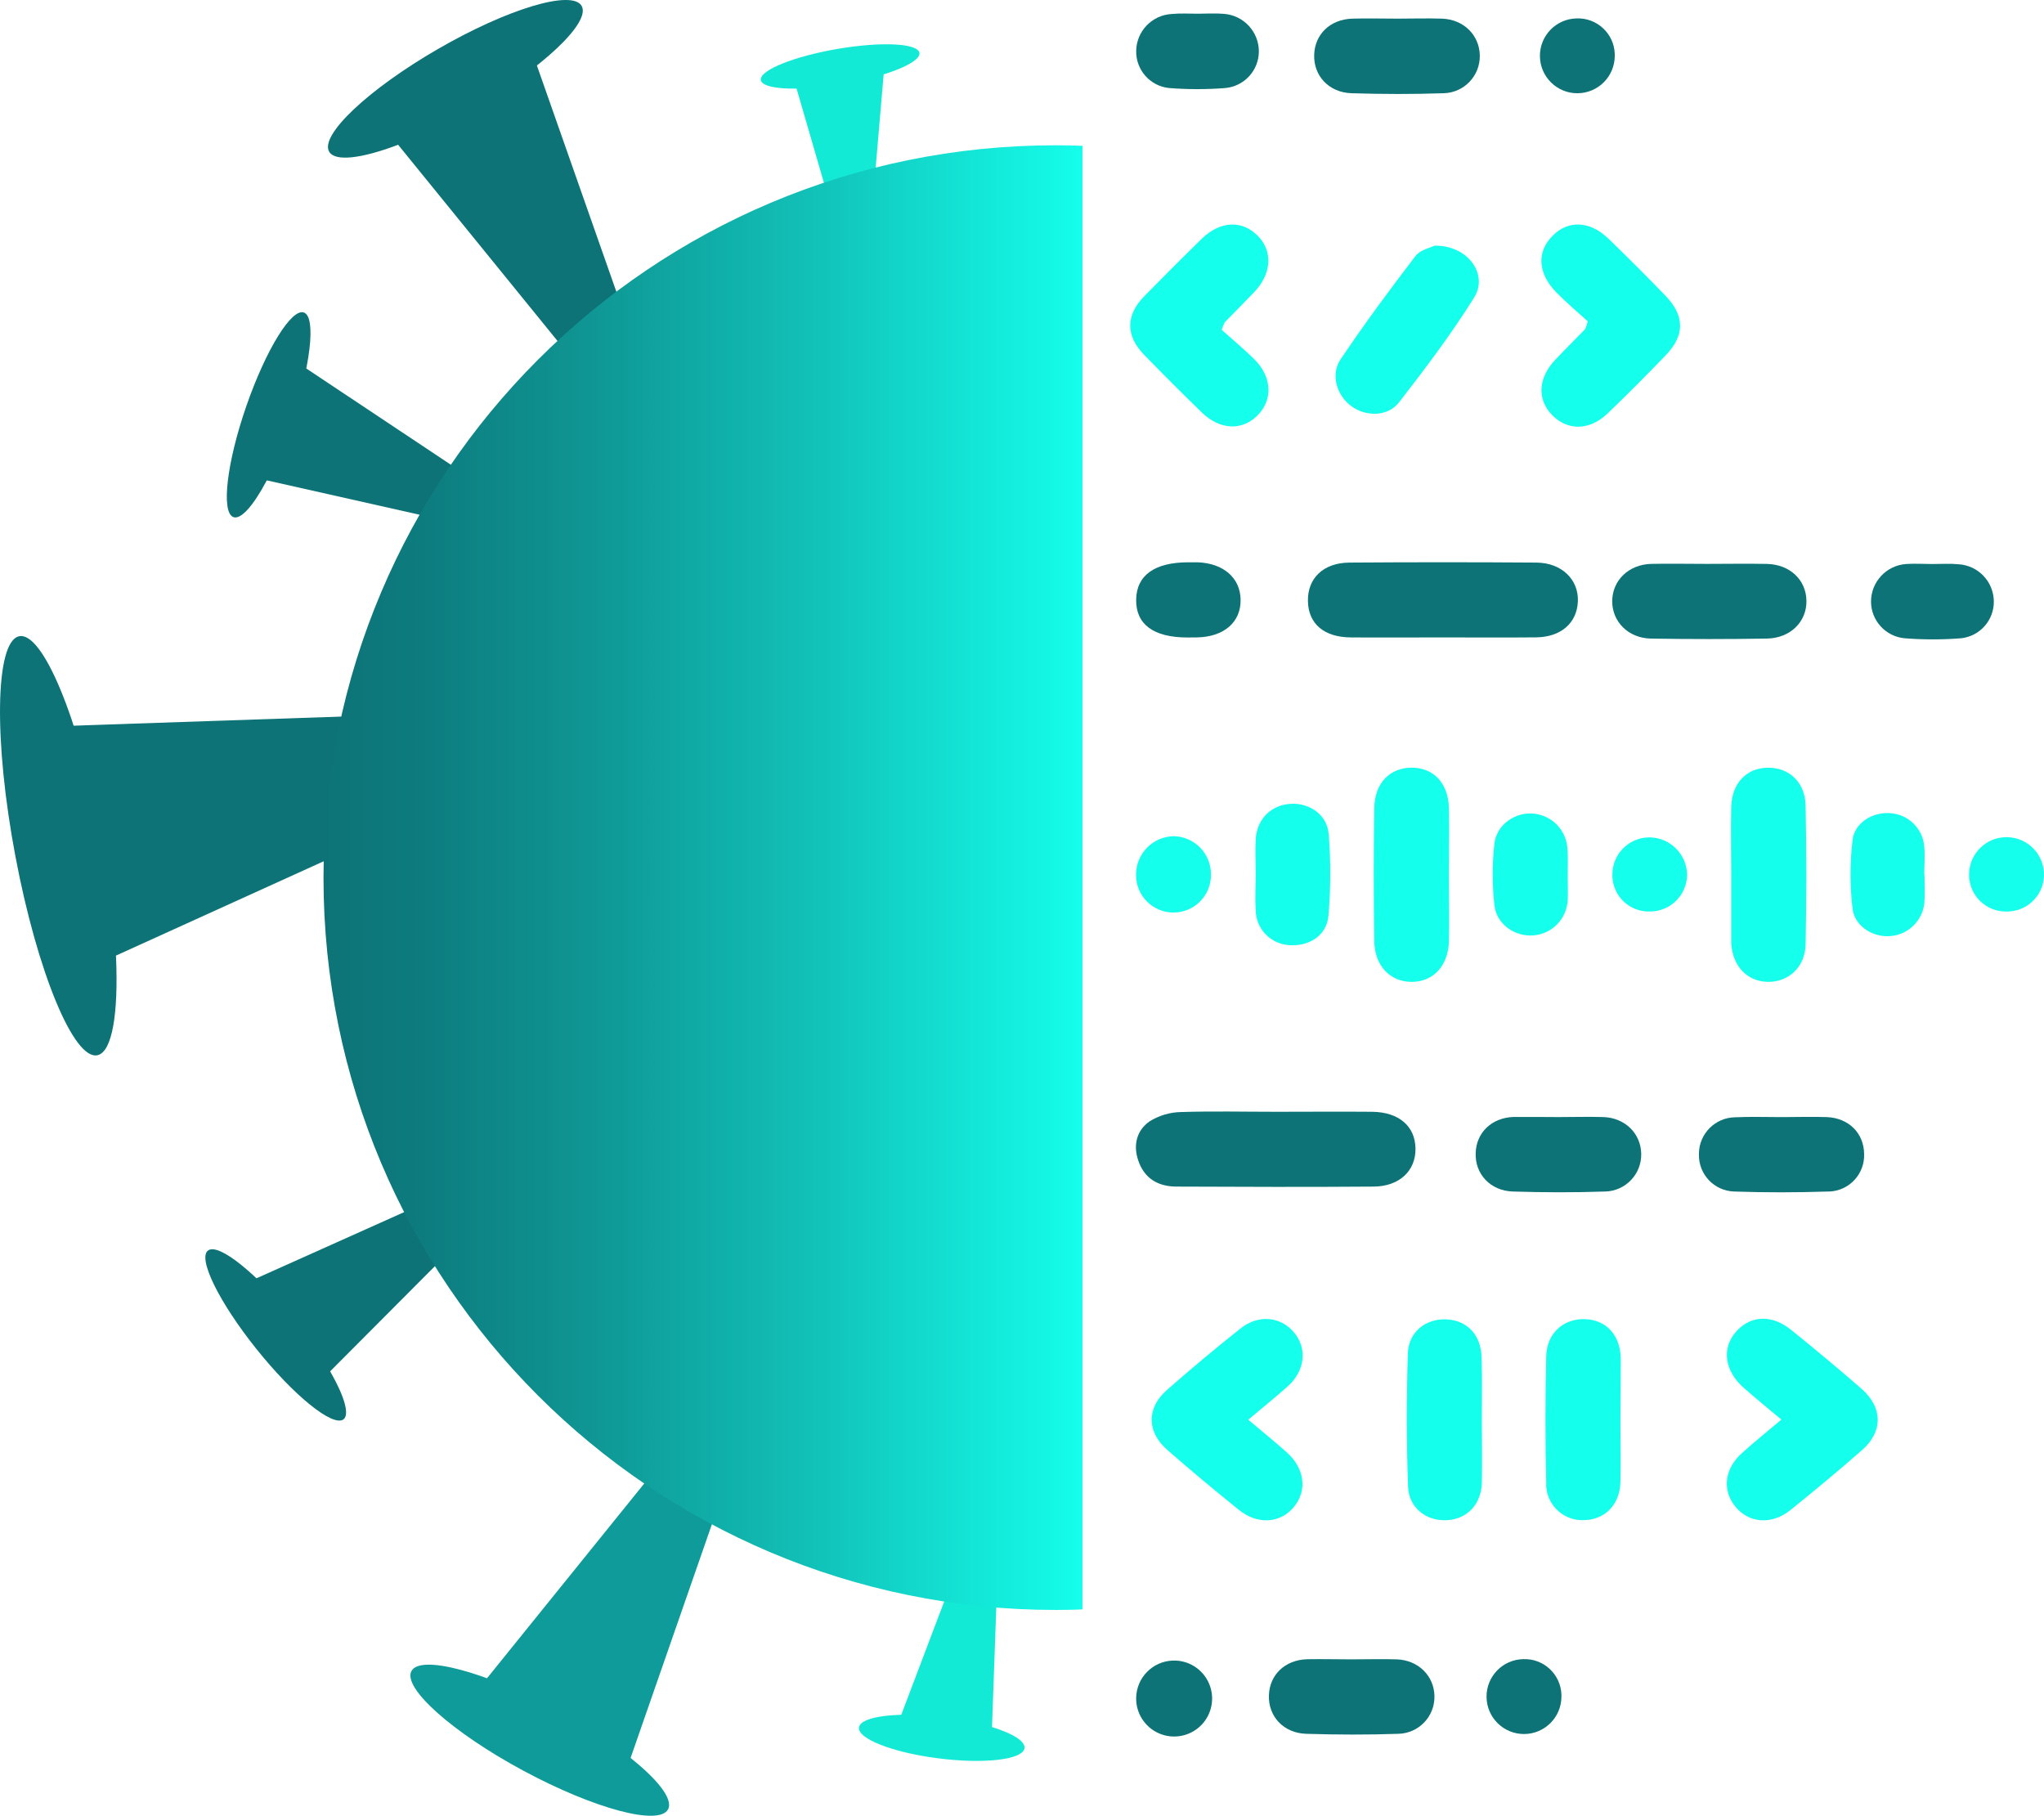
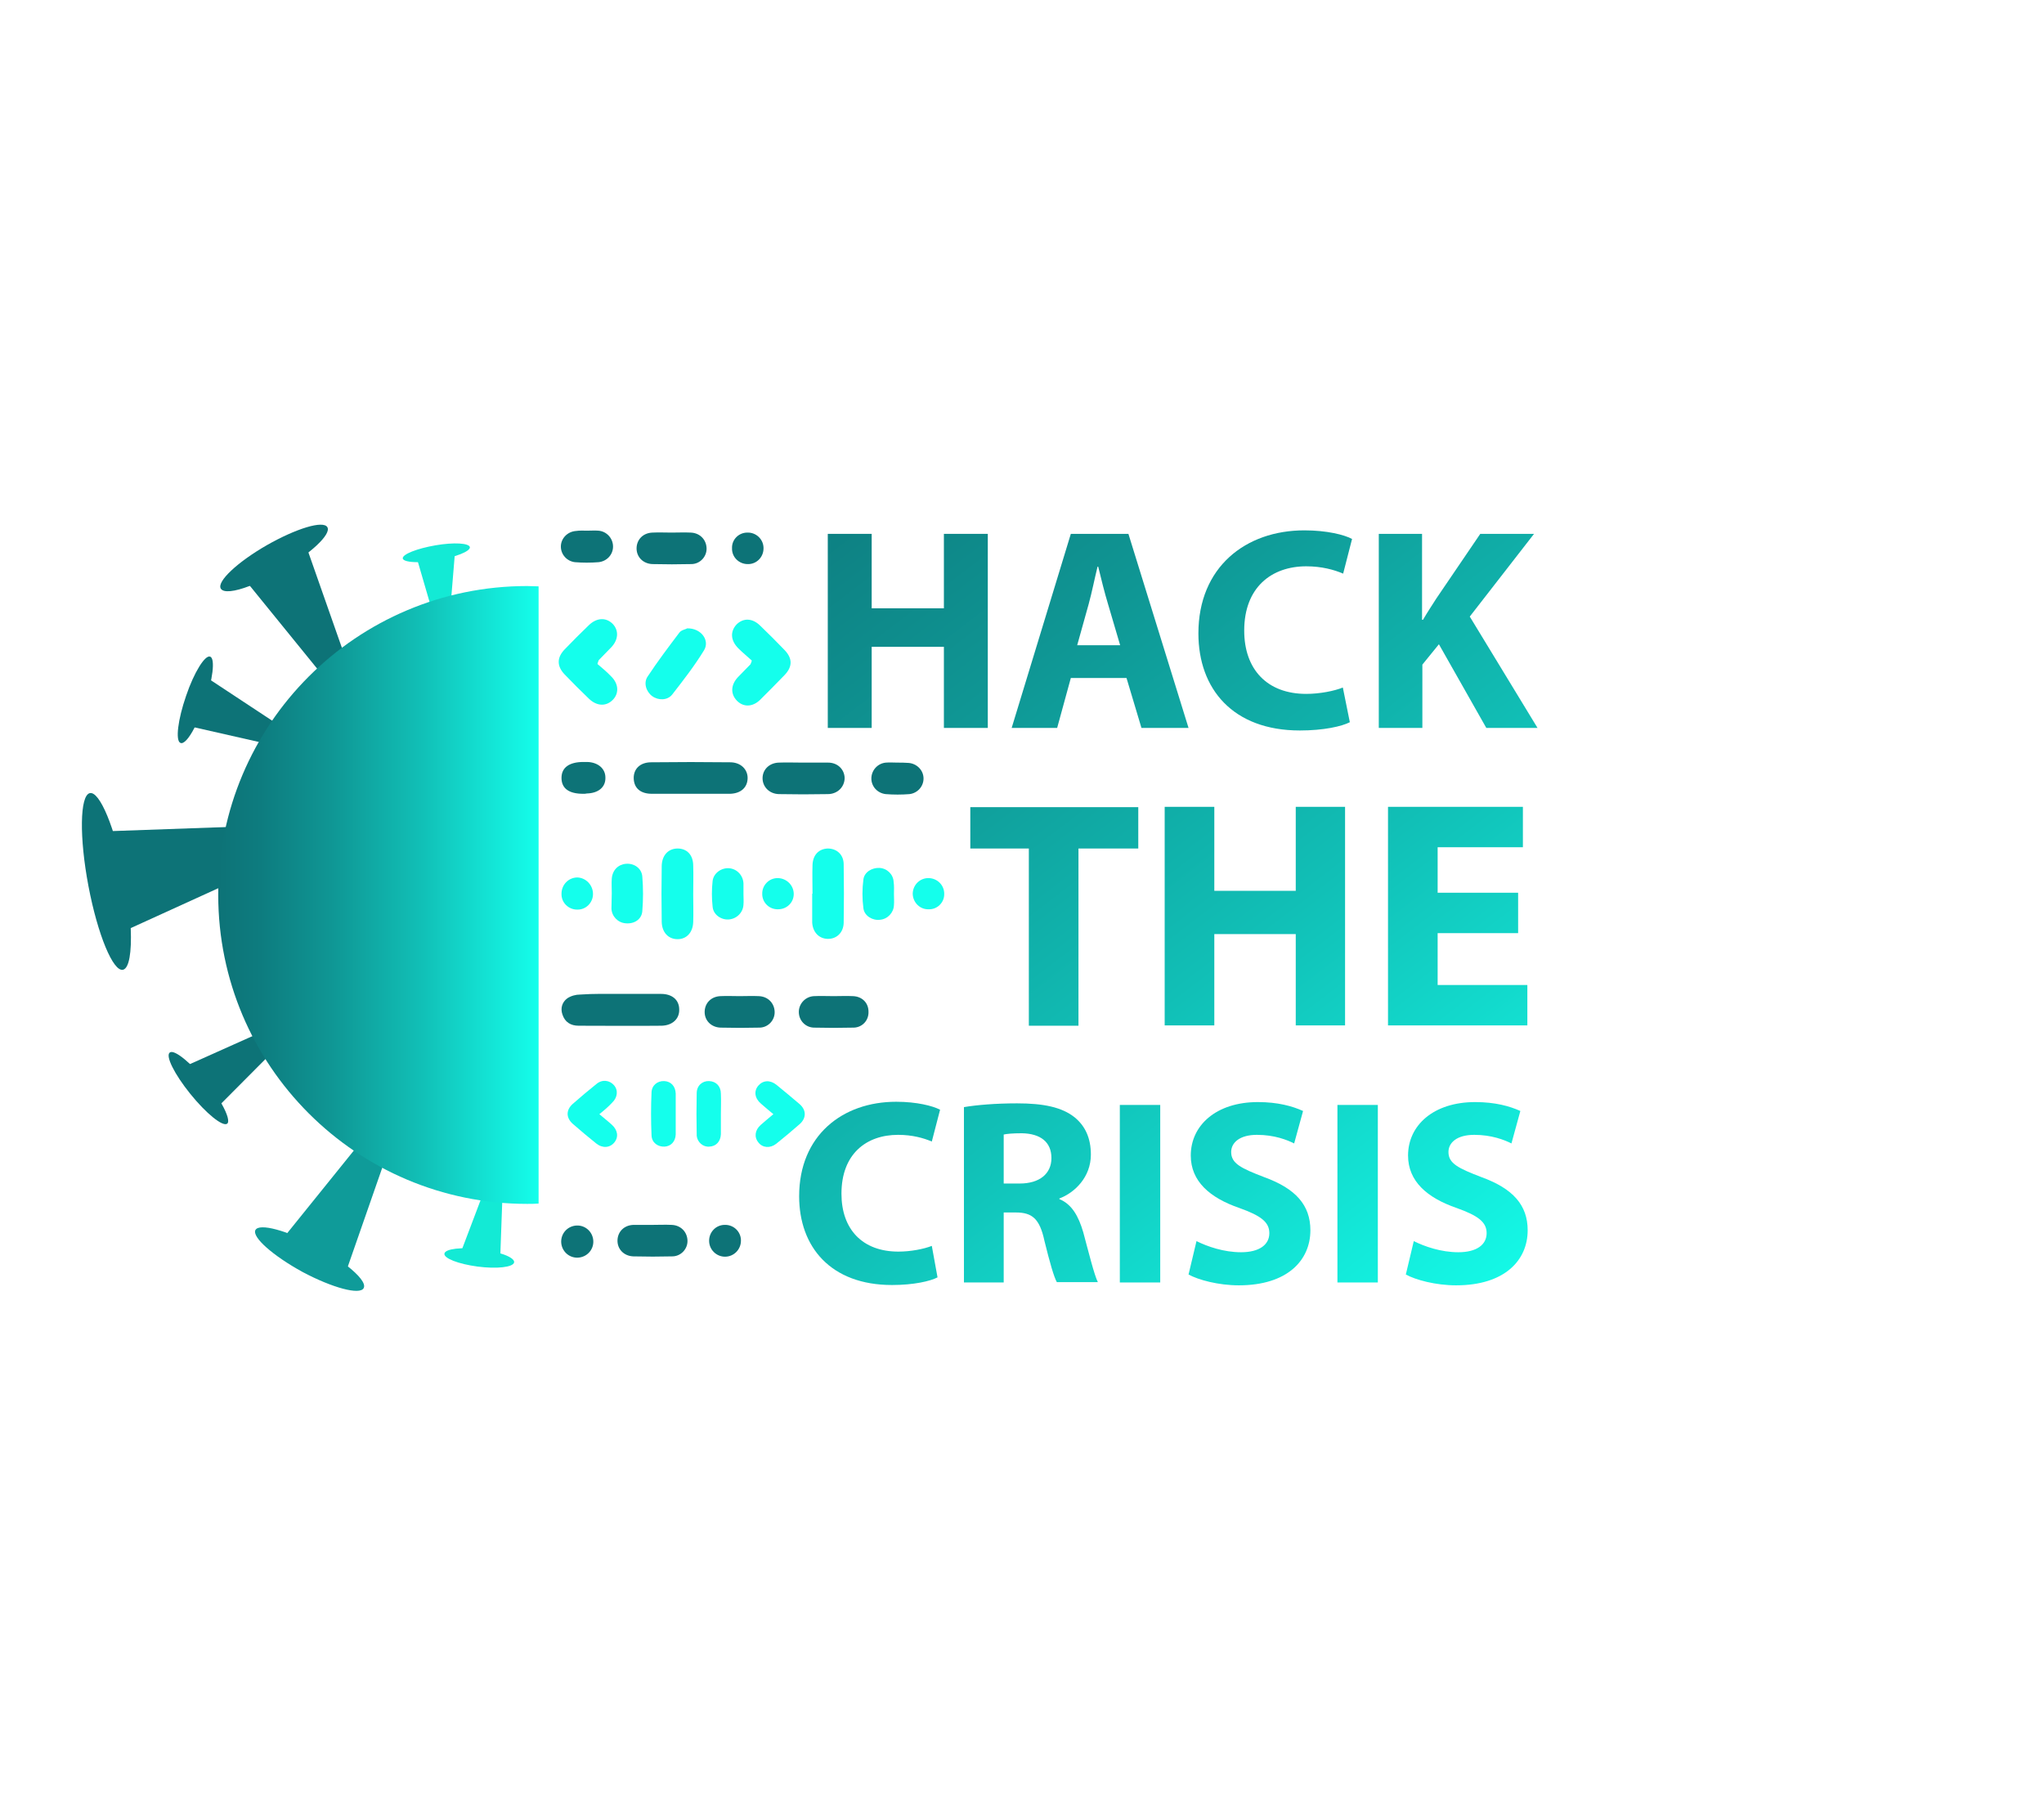
- <svg xmlns="http://www.w3.org/2000/svg" viewBox="0 0 642.46 570.69">
-   <defs>
-     <style>.cls-1{fill:#0d7377;}.cls-2{fill:#14ffec;}.cls-3{fill:#0f9b99;}.cls-4{fill:#13ead5;}.cls-5{fill:url(#linear-gradient);}</style>
-     <linearGradient id="linear-gradient" x1="313" y1="416.72" x2="551.56" y2="416.72" gradientTransform="matrix(1, 0, 0, -1, -211.32, 692.55)" gradientUnits="userSpaceOnUse">
-       <stop offset="0" stop-color="#0d7377" />
-       <stop offset="0.13" stop-color="#0d7c7f" />
-       <stop offset="0.35" stop-color="#0f9694" />
-       <stop offset="0.63" stop-color="#11bfb6" />
-       <stop offset="0.96" stop-color="#14f7e5" />
-       <stop offset="1" stop-color="#14ffec" />
-     </linearGradient>
-   </defs>
-   <g id="Layer_2" data-name="Layer 2">
-     <g id="Layer_1-2" data-name="Layer 1">
-       <path class="cls-1" d="M401.25,349.43c10,0,20.06-.09,30.08,0,8.39.11,13.46,4.53,13.58,11.51s-5,11.94-13.14,12c-20.64.16-41.28.09-61.92,0-5.86,0-10.26-2.56-12.15-8.41-1.57-4.84-.33-9.35,3.65-12.1a19.32,19.32,0,0,1,9.83-2.92C381.19,349.19,391.23,349.43,401.25,349.43Z" />
-       <path class="cls-1" d="M453.4,200.34c-9.62,0-19.23.07-28.84,0-8.45-.07-13.34-4.32-13.46-11.45s4.83-12,13-12.07q29.41-.21,58.85,0c7.94.07,13.27,5.36,13,12.18s-5.33,11.24-13.15,11.32C473,200.42,463.21,200.34,453.4,200.34Z" />
-       <path class="cls-2" d="M559.91,446.17c-4.38-3.67-8.18-6.74-11.85-10-6-5.29-7-12.37-2.41-17.61S557,413.1,563,418c7.47,6,14.87,12.19,22.12,18.5,6.69,5.83,6.78,13.46.17,19.25-7.38,6.47-14.93,12.73-22.57,18.89-5.86,4.72-13.07,4.1-17.29-1.13s-3.36-11.92,2.06-16.79C551.24,453.32,555.21,450.15,559.91,446.17Z" />
-       <path class="cls-2" d="M392.34,446.21c4.26,3.59,8.21,6.79,12,10.15,5.73,5.07,6.64,12,2.4,17.21s-11.39,5.77-17.32,1c-7.64-6.17-15.21-12.44-22.58-18.92-6.46-5.67-6.48-13.19,0-18.84q11.28-9.92,23.06-19.27c5.66-4.51,12.64-3.78,16.85,1.26s3.43,12-1.89,16.83C400.92,439.15,396.8,442.44,392.34,446.21Z" />
-       <path class="cls-2" d="M499.06,101c-3-2.73-6.57-5.73-9.85-9.06-5.85-6-6.26-12.64-1.32-17.73s11.76-4.92,17.72.85S517.67,86.92,523.54,93c6,6.26,6.08,12.37.06,18.62S511.49,124,505.24,130c-5.6,5.35-12.5,5.42-17.32.52s-4.55-11.57.82-17.33c3.08-3.3,6.32-6.46,9.46-9.71A12,12,0,0,0,499.06,101Z" />
-       <path class="cls-2" d="M384,103.67c3.2,2.87,7,6,10.41,9.41,5.39,5.45,5.67,12.52,1,17.33-4.91,5.07-11.91,4.83-17.73-.83q-9.09-8.84-17.94-17.92c-6-6.13-6-12.55,0-18.65s11.87-12,17.93-17.92c5.9-5.74,12.74-6,17.74-.9,4.78,4.9,4.26,12-1.35,17.79-3,3.11-6,6.17-9.06,9.27A12.47,12.47,0,0,0,384,103.67Z" />
-       <path class="cls-2" d="M455.42,275.19c0,6.87.14,13.75,0,20.62-.21,7.78-4.94,12.79-11.7,12.79s-11.64-5-11.77-12.78q-.33-20.91,0-41.83c.12-7.87,4.9-12.7,11.76-12.71s11.5,4.81,11.71,12.7C455.56,261,455.41,268.12,455.42,275.19Z" />
-       <path class="cls-2" d="M544.15,274.79c0-7.07-.17-14.14,0-21.21.23-7.5,4.81-12.2,11.49-12.29s11.75,4.54,11.89,11.92q.44,21.79,0,43.59c-.16,7.29-5.51,12-12.08,11.79-6.37-.22-10.8-4.92-11.3-12v-21.8Z" />
-       <path class="cls-2" d="M465.77,446.67c0,6.46.15,12.93,0,19.39-.21,6.74-4.57,11.29-10.78,11.72-6.49.45-12.18-3.75-12.42-10.59-.5-13.89-.49-27.82-.07-41.71.18-6.88,5.68-11.13,12.18-10.81s10.85,4.92,11,12C465.91,433.33,465.78,440,465.77,446.67Z" />
-       <path class="cls-2" d="M509.33,446.37c0,6.46.13,12.93,0,19.39-.18,7-4.66,11.73-11.11,12A11.39,11.39,0,0,1,486,467.3a8.86,8.86,0,0,1,0-1q-.49-20,0-40c.15-7.23,5.36-11.86,12.07-11.7s11.19,4.9,11.36,12.34C509.45,433.43,509.34,439.9,509.33,446.37Z" />
-       <path class="cls-2" d="M450.9,77.21c10.47-.15,17,9,12.45,16.29C456.2,105,448,115.79,439.7,126.5c-3.51,4.53-10.47,4.5-15,1.13s-6.58-9.89-3.34-14.7c7.45-11.06,15.38-21.82,23.5-32.4C446.42,78.47,449.78,77.79,450.9,77.21Z" />
-       <path class="cls-1" d="M560.07,351.1c4.72,0,9.44-.16,14.15,0,6.89.29,11.61,5.07,11.7,11.52A11.4,11.4,0,0,1,575,374.49h-.44c-9.82.32-19.66.34-29.46,0A11.42,11.42,0,0,1,534,362.82c0-.13,0-.26,0-.4a11.53,11.53,0,0,1,11.37-11.26C550.24,350.92,555.16,351.11,560.07,351.1Z" />
-       <path class="cls-1" d="M489.91,351.09c4.71,0,9.43-.15,14.14,0,6.77.27,11.68,5.19,11.81,11.51a11.62,11.62,0,0,1-11.33,11.89h-.09c-9.62.33-19.25.3-28.87,0-7.13-.2-12-5.51-11.74-12.12.21-6.4,5-11.08,11.94-11.32C480.48,351,485.19,351.09,489.91,351.09Z" />
-       <path class="cls-2" d="M394.68,274.41c0-3.53-.18-7.07,0-10.59.38-6.33,4.74-10.73,10.77-11.17s11.68,3.31,12.18,9.51a153.41,153.41,0,0,1-.1,25.81c-.57,6.17-6.25,9.6-12.45,9.07a11.18,11.18,0,0,1-10.4-10.86C394.45,282.27,394.68,278.34,394.68,274.41Z" />
-       <path class="cls-2" d="M604.9,274.94c0,2.74.16,5.5,0,8.23a11.62,11.62,0,0,1-10.34,11c-5.48.68-11.6-2.85-12.28-8.57a91.38,91.38,0,0,1,0-21.55c.65-5.53,6.32-8.86,11.77-8.48a11.46,11.46,0,0,1,10.78,10.54c.26,2.92,0,5.87,0,8.81Z" />
-       <path class="cls-1" d="M376.51,4.31c2.75,0,5.52-.2,8.25.05a11.86,11.86,0,0,1,10.92,11.79,11.6,11.6,0,0,1-10.55,11.52,113.3,113.3,0,0,1-17.67,0A11.51,11.51,0,0,1,357.12,16,11.81,11.81,0,0,1,368.26,4.4C371,4.13,373.76,4.31,376.51,4.31Z" />
-       <path class="cls-2" d="M492.75,275.25c0,2.54.15,5.1,0,7.63A11.69,11.69,0,0,1,481.9,294c-5.78.45-11.55-3.51-12.19-9.55a88.86,88.86,0,0,1,0-19.29c.68-6,6.57-10,12.29-9.44A11.73,11.73,0,0,1,492.68,267C492.9,269.76,492.75,272.51,492.75,275.25Z" />
-       <path class="cls-1" d="M373.25,200.36c-10.65,0-16.23-4.11-16.14-11.84s5.84-11.79,16.39-11.79h2.94c8.11.3,13.39,4.89,13.5,11.73.12,7.1-5.23,11.72-13.75,11.88C375.21,200.37,374.23,200.35,373.25,200.36Z" />
-       <path class="cls-2" d="M380.62,275.09a11.77,11.77,0,1,1-23.54-.1,12.06,12.06,0,0,1,11.85-12.18A11.94,11.94,0,0,1,380.62,275Z" />
-       <path class="cls-1" d="M368.61,521.91a11.94,11.94,0,1,1-11.5,11.73A11.94,11.94,0,0,1,368.61,521.91Z" />
-       <path class="cls-2" d="M518.58,286.48a11.41,11.41,0,0,1-11.78-11v-.35a11.65,11.65,0,0,1,11.37-11.94h.51A11.92,11.92,0,0,1,530.28,275,11.65,11.65,0,0,1,518.58,286.48Z" />
-       <path class="cls-2" d="M630.68,286.49a11.55,11.55,0,0,1-11.77-11.33c0-.19,0-.37,0-.56a11.77,11.77,0,0,1,23.54.58h0A11.6,11.6,0,0,1,630.68,286.49Z" />
-       <polyline class="cls-3" points="196.44 557.59 229.1 463.73 212.03 454.45 152.65 527.99" />
-       <polyline class="cls-1" points="99.09 435.7 147.49 387.12 138.53 375.81 77.72 403.06" />
-       <path class="cls-1" d="M65.43,393c3.4-2.41,15.66,7.53,27.39,22.2a128.82,128.82,0,0,1,11.12,16.11c4.33,7.59,6,13.34,4,14.81-3.39,2.41-15.66-7.53-27.39-22.2S62,395.37,65.43,393Z" />
-       <polyline class="cls-1" points="25.06 305.51 142.6 252.14 137.44 224.19 17.4 228.27" />
-       <path class="cls-1" d="M5.9,200c7.44-1.88,19,26.05,25.88,62.4A276.35,276.35,0,0,1,36.48,301c.74,17.47-1.2,29.48-5.75,30.63-7.43,1.88-19-26.05-25.87-62.4S-1.53,201.89,5.9,200Z" />
-       <polyline class="cls-1" points="77.38 149.52 144.28 164.57 149.07 150.96 93.59 114.03" />
-       <path class="cls-1" d="M95.59,98.25c3.85,1.59,2,17.26-4.18,35a127.55,127.55,0,0,1-7.7,18C79.59,159,75.65,163.47,73.3,162.5c-3.85-1.6-2-17.27,4.17-35S91.74,96.67,95.59,98.25Z" />
-       <polyline class="cls-1" points="119.04 38 181.71 115.13 198.58 105.49 167.25 16.31" />
-       <path class="cls-1" d="M182.81,1.85c3,5.18-12.34,19.64-34.24,32.29a163.13,163.13,0,0,1-23.89,11.53c-11.14,4.17-19.39,5.19-21.22,2-3-5.19,12.33-19.64,34.23-32.29S179.81-3.33,182.81,1.85Z" />
-       <path class="cls-3" d="M129.32,525.21c2.84-5.27,23.2.17,45.47,12.15a164.61,164.61,0,0,1,22.32,14.31c9.4,7.28,14.6,13.76,12.87,17-2.84,5.28-23.19-.16-45.47-12.14S126.48,530.49,129.32,525.21Z" />
-       <polyline class="cls-4" points="311.6 548.55 313.72 489.21 302.69 487.74 282.3 541.54" />
-       <path class="cls-4" d="M270,542.84c.67-3.56,12.87-4.93,27.25-3.08A87.89,87.89,0,0,1,312,542.87c6.45,2,10.43,4.51,10,6.68-.67,3.55-12.87,4.93-27.25,3.07S269.33,546.39,270,542.84Z" />
-       <polyline class="cls-4" points="249 23.12 263.16 71.86 273.74 70.12 277.95 20.99" />
-       <path class="cls-4" d="M289,16.67c.35,3.06-10.54,7.44-24.31,9.76a95.33,95.33,0,0,1-14.5,1.42c-6.5.08-10.85-.87-11.06-2.75-.34-3.06,10.55-7.43,24.32-9.76S288.61,13.6,289,16.67Z" />
-       <path class="cls-5" d="M340.24,45.83c-2.8-.1-5.61-.17-8.43-.17-127.13,0-230.13,103.06-230.13,230.18S204.68,506,331.81,506c2.82,0,5.63-.05,8.43-.17Z" />
-       <path class="cls-1" d="M536.57,177.23c-5.88,0-11.76-.13-17.63,0-7.06.2-12.18,5.25-12.2,11.71s5.07,11.64,12.16,11.76q18.23.31,36.44,0c7.44-.11,12.62-5.35,12.45-12-.16-6.5-5.22-11.29-12.41-11.46C549.11,177.11,542.84,177.23,536.57,177.23Z" />
-       <path class="cls-1" d="M607.34,177.27c-2.76,0-5.53-.2-8.25,0a11.85,11.85,0,0,0-11,11.79,11.62,11.62,0,0,0,10.59,11.55,113.17,113.17,0,0,0,17.66,0,11.53,11.53,0,0,0,10.35-11.68,11.81,11.81,0,0,0-11.14-11.59C612.85,177.08,610.09,177.27,607.34,177.27Z" />
-       <path class="cls-1" d="M424.92,521.53c4.71,0,9.43-.15,14.14,0,6.77.27,11.68,5.19,11.81,11.51a11.62,11.62,0,0,1-11.33,11.89h-.09c-9.62.33-19.25.3-28.87,0-7.13-.2-12-5.51-11.74-12.12.21-6.4,5-11.07,11.94-11.32C415.49,521.4,420.21,521.53,424.92,521.53Z" />
-       <path class="cls-1" d="M439.16,5.86c4.72,0,9.44-.15,14.14,0,6.78.27,11.69,5.19,11.82,11.51A11.64,11.64,0,0,1,453.79,29.3h-.11c-9.61.33-19.25.3-28.86,0-7.13-.2-12-5.51-11.75-12.12.21-6.4,5-11.08,11.94-11.32C429.73,5.72,434.45,5.86,439.16,5.86Z" />
-       <path class="cls-1" d="M478.78,521.46a11.56,11.56,0,0,1,12,11.11c0,.23,0,.45,0,.68a11.77,11.77,0,1,1-12-11.79Z" />
-       <path class="cls-1" d="M495.54,5.79a11.55,11.55,0,0,1,12,11.09c0,.23,0,.47,0,.7a11.76,11.76,0,1,1-12-11.79Z" />
+ <svg xmlns="http://www.w3.org/2000/svg" version="1.1" id="Layer_1" x="0px" y="0px" viewBox="0 0 642.5 570.7" style="enable-background:new 0 0 642.5 570.7;" xml:space="preserve">
+   <style type="text/css">
+ 	.st0{fill:#0D7377;}
+ 	.st1{fill:#14FFEC;}
+ 	.st2{fill:#0F9B99;}
+ 	.st3{fill:#13EAD5;}
+ 	.st4{fill:url(#SVGID_1_);}
+ 	.st5{fill:url(#SVGID_2_);}
+ 	.st6{fill:url(#SVGID_3_);}
+ 	.st7{fill:url(#SVGID_4_);}
+ 	.st8{fill:url(#SVGID_5_);}
+ 	.st9{fill:url(#SVGID_6_);}
+ 	.st10{fill:url(#SVGID_7_);}
+ 	.st11{fill:url(#SVGID_8_);}
+ 	.st12{fill:url(#SVGID_9_);}
+ 	.st13{fill:url(#SVGID_10_);}
+ 	.st14{fill:url(#SVGID_11_);}
+ 	.st15{fill:url(#SVGID_12_);}
+ 	.st16{fill:url(#SVGID_13_);}
+ 	.st17{fill:url(#SVGID_14_);}
+ </style>
+   <g>
+     <g id="Layer_2_1_">
+       <g id="Layer_1-2">
+         <path class="st0" d="M195.1,312.4c4.2,0,8.5,0,12.7,0c3.5,0,5.7,1.9,5.7,4.9c0.1,2.9-2.1,5-5.5,5.1c-8.7,0.1-17.4,0-26.1,0     c-2.5,0-4.3-1.1-5.1-3.5c-0.7-2-0.1-3.9,1.5-5.1c1.2-0.8,2.7-1.2,4.1-1.2C186.6,312.3,190.8,312.4,195.1,312.4z" />
+         <path class="st0" d="M217.1,249.5c-4.1,0-8.1,0-12.2,0c-3.6,0-5.6-1.8-5.7-4.8c-0.1-3,2-5.1,5.5-5.1c8.3-0.1,16.6-0.1,24.8,0     c3.4,0,5.6,2.3,5.5,5.1c-0.1,2.9-2.2,4.7-5.5,4.8C225.3,249.5,221.2,249.5,217.1,249.5z" />
+         <path class="st1" d="M243.1,350.2c-1.4-1.2-2.7-2.2-3.9-3.3c-2-1.7-2.3-4-0.8-5.7s3.7-1.8,5.7-0.2c2.4,2,4.9,4,7.2,6     c2.2,1.9,2.2,4.4,0.1,6.3c-2.4,2.1-4.9,4.2-7.4,6.2c-1.9,1.5-4.3,1.3-5.6-0.4c-1.4-1.7-1.1-3.9,0.7-5.5     C240.3,352.5,241.6,351.5,243.1,350.2z" />
+         <path class="st1" d="M188.4,350.2c1.4,1.2,2.7,2.2,3.9,3.3c1.9,1.7,2.2,3.9,0.8,5.6c-1.4,1.7-3.7,1.9-5.7,0.3     c-2.5-2-5-4.1-7.4-6.2c-2.1-1.9-2.1-4.3,0-6.2c2.5-2.2,5-4.3,7.5-6.3c1.8-1.5,4.1-1.2,5.5,0.4c1.4,1.6,1.1,3.9-0.6,5.5     C191.2,347.9,189.9,349,188.4,350.2z" />
+         <path class="st1" d="M236.3,207.6c-1.3-1.2-2.8-2.4-4.2-3.8c-2.5-2.5-2.6-5.3-0.6-7.5c2.1-2.1,5-2.1,7.5,0.4     c2.5,2.4,5.1,5,7.6,7.6c2.5,2.6,2.6,5.2,0,7.9s-5.1,5.2-7.7,7.8c-2.4,2.3-5.3,2.3-7.3,0.2s-1.9-4.9,0.3-7.3     c1.3-1.4,2.7-2.7,4-4.1C236.1,208.3,236.3,207.9,236.3,207.6z" />
+         <path class="st1" d="M187.8,208.7c1.4,1.2,3,2.5,4.4,4c2.3,2.3,2.4,5.3,0.4,7.3c-2.1,2.1-5,2-7.5-0.4c-2.6-2.5-5.1-5-7.6-7.6     c-2.5-2.6-2.5-5.3,0-7.9s5-5.1,7.6-7.6c2.5-2.4,5.4-2.5,7.5-0.4c2,2.1,1.8,5.1-0.6,7.5c-1.3,1.3-2.5,2.6-3.8,3.9     C188,208,187.9,208.3,187.8,208.7z" />
+         <path class="st1" d="M217.9,281.1c0,2.9,0.1,5.8,0,8.7c-0.1,3.3-2.1,5.4-4.9,5.4c-2.9,0-4.9-2.1-5-5.4c-0.1-5.9-0.1-11.8,0-17.7     c0.1-3.3,2.1-5.4,5-5.4c2.9,0,4.9,2,4.9,5.4C218,275.1,217.9,278.1,217.9,281.1z" />
+         <path class="st1" d="M255.4,280.9c0-3-0.1-6,0-9c0.1-3.2,2-5.1,4.8-5.2c2.8,0,5,1.9,5,5c0.1,6.1,0.1,12.3,0,18.4     c-0.1,3.1-2.3,5.1-5.1,5c-2.7-0.1-4.6-2.1-4.8-5.1V280.9L255.4,280.9z" />
+         <path class="st1" d="M212.4,350.3c0,2.1,0,4.2,0,6.3c-0.1,2.2-1.5,3.7-3.5,3.8c-2.1,0.1-4-1.2-4.1-3.5c-0.2-4.5-0.2-9.1,0-13.6     c0.1-2.2,1.9-3.6,4-3.5c2.1,0.1,3.5,1.6,3.6,3.9C212.4,346,212.4,348.2,212.4,350.3z" />
+         <path class="st1" d="M226.6,350.2c0,2.1,0,4.2,0,6.3c-0.1,2.3-1.5,3.8-3.6,3.9c-2,0.2-3.8-1.4-4-3.4c0-0.1,0-0.2,0-0.3     c-0.1-4.4-0.1-8.7,0-13.1c0-2.4,1.8-3.9,3.9-3.8c2.2,0.1,3.7,1.6,3.7,4C226.7,346,226.6,348.1,226.6,350.2z" />
+         <path class="st1" d="M216,197.5c4.4-0.1,7.2,3.8,5.3,6.9c-3,4.9-6.5,9.4-10,13.9c-1.5,1.9-4.4,1.9-6.3,0.5     c-1.9-1.4-2.8-4.2-1.4-6.2c3.1-4.7,6.5-9.2,9.9-13.7C214.1,198,215.6,197.8,216,197.5z" />
+         <path class="st0" d="M262.1,313.1c2,0,4-0.1,6,0c2.9,0.1,4.9,2.1,4.9,4.9c0.1,2.7-1.9,4.9-4.6,5c0,0,0,0,0,0h-0.2     c-4.1,0.1-8.3,0.1-12.4,0c-2.7-0.1-4.7-2.3-4.7-4.9c0-0.1,0-0.1,0-0.2c0.1-2.6,2.2-4.7,4.8-4.8C257.9,313,260,313.1,262.1,313.1z     " />
+         <path class="st0" d="M232.5,313.1c2,0,4-0.1,6,0c2.9,0.1,4.9,2.2,5,4.9c0.1,2.7-2.1,5-4.8,5h0c-4.1,0.1-8.1,0.1-12.2,0     c-3-0.1-5.1-2.3-5-5.1c0.1-2.7,2.1-4.7,5-4.8C228.5,313,230.5,313.1,232.5,313.1z" />
+         <path class="st1" d="M192.3,280.7c0-1.5-0.1-3,0-4.5c0.2-2.7,2-4.5,4.5-4.7c2.5-0.2,4.9,1.4,5.1,4c0.3,3.6,0.3,7.3,0,10.9     c-0.2,2.6-2.6,4.1-5.3,3.8c-2.4-0.2-4.3-2.2-4.4-4.6C192.2,284,192.3,282.4,192.3,280.7z" />
+         <path class="st1" d="M281,281c0,1.2,0.1,2.3,0,3.5c-0.1,2.4-2,4.4-4.4,4.6c-2.3,0.3-4.9-1.2-5.2-3.6c-0.4-3-0.4-6.1,0-9.1     c0.3-2.3,2.7-3.7,5-3.6c2.4,0.1,4.4,2,4.5,4.4C281.1,278.5,281,279.7,281,281L281,281z" />
+         <path class="st0" d="M184.6,166.8c1.2,0,2.3-0.1,3.5,0c2.6,0.2,4.6,2.4,4.6,5c0,2.5-1.9,4.6-4.5,4.9c-2.5,0.2-5,0.2-7.5,0     c-2.5-0.3-4.4-2.4-4.4-4.9c0-2.6,2.1-4.7,4.7-4.9C182.3,166.7,183.5,166.8,184.6,166.8z" />
+         <path class="st1" d="M233.7,281.1c0,1.1,0.1,2.2,0,3.2c-0.1,2.5-2.1,4.5-4.6,4.7c-2.4,0.2-4.9-1.5-5.1-4c-0.3-2.7-0.3-5.4,0-8.1     c0.3-2.5,2.8-4.2,5.2-4c2.5,0.2,4.4,2.3,4.5,4.8C233.7,278.8,233.7,279.9,233.7,281.1z" />
+         <path class="st0" d="M183.3,249.5c-4.5,0-6.8-1.7-6.8-5s2.5-5,6.9-5h1.2c3.4,0.1,5.7,2.1,5.7,4.9c0.1,3-2.2,4.9-5.8,5     C184.1,249.5,183.7,249.5,183.3,249.5z" />
+         <path class="st1" d="M186.4,281c0,2.7-2.2,5-5,4.9c-2.7,0-5-2.2-4.9-5c0-2.8,2.2-5.1,5-5.1C184.2,275.9,186.4,278.2,186.4,281     C186.4,281,186.4,281,186.4,281L186.4,281z" />
+         <path class="st0" d="M181.3,385.2c2.8-0.1,5.1,2.1,5.2,4.9c0.1,2.8-2.1,5.1-4.9,5.2c-2.8,0.1-5.1-2.1-5.2-4.9c0-0.1,0-0.2,0-0.3     C176.5,387.4,178.6,385.3,181.3,385.2z" />
+         <path class="st1" d="M244.6,285.8c-2.7,0.1-4.9-2-5-4.6V281c-0.1-2.7,2.1-5,4.8-5c0,0,0,0,0,0h0.2c2.7,0.1,4.9,2.3,4.9,5     C249.5,283.7,247.3,285.8,244.6,285.8z" />
+         <path class="st1" d="M291.9,285.8c-2.7,0.1-4.9-2.1-5-4.8c0,0,0,0,0,0c0-0.1,0-0.2,0-0.2c0.1-2.7,2.3-4.9,5.1-4.8     c2.7,0.1,4.9,2.3,4.8,5.1l0,0C296.8,283.7,294.6,285.9,291.9,285.8z" />
+         <polyline class="st2" points="108.6,400.2 122.4,360.6 115.2,356.7 90.2,387.7    " />
+         <polyline class="st0" points="67.6,348.8 88,328.3 84.2,323.5 58.5,335    " />
+         <path class="st0" d="M53.4,330.8c1.4-1,6.6,3.2,11.6,9.4c1.7,2.1,3.3,4.4,4.7,6.8c1.8,3.2,2.5,5.6,1.7,6.2     c-1.4,1-6.6-3.2-11.6-9.4C54.8,337.6,51.9,331.8,53.4,330.8z" />
+         <polyline class="st0" points="36.3,293.9 85.9,271.3 83.7,259.5 33.1,261.3    " />
+         <path class="st0" d="M28.2,249.3c3.1-0.8,8,11,10.9,26.3c1,5.4,1.7,10.8,2,16.3c0.3,7.4-0.5,12.4-2.4,12.9     c-3.1,0.8-8-11-10.9-26.3C24.9,263.2,25.1,250.1,28.2,249.3z" />
+         <polyline class="st0" points="58.4,228 86.6,234.4 88.7,228.6 65.2,213.1    " />
+         <path class="st0" d="M66.1,206.4c1.6,0.7,0.8,7.3-1.8,14.8c-0.9,2.6-2,5.2-3.2,7.6c-1.7,3.3-3.4,5.2-4.4,4.7     c-1.6-0.7-0.8-7.3,1.8-14.8C61,211.3,64.5,205.7,66.1,206.4z" />
+         <polyline class="st0" points="76,181 102.4,213.5 109.5,209.4 96.3,171.8    " />
+         <path class="st0" d="M102.9,165.7c1.3,2.2-5.2,8.3-14.4,13.6c-3.2,1.9-6.6,3.5-10.1,4.9c-4.7,1.8-8.2,2.2-9,0.8     c-1.3-2.2,5.2-8.3,14.4-13.6C93.1,166.1,101.6,163.5,102.9,165.7z" />
+         <path class="st2" d="M80.3,386.6c1.2-2.2,9.8,0.1,19.2,5.1c3.3,1.8,6.4,3.8,9.4,6c4,3.1,6.2,5.8,5.4,7.2     c-1.2,2.2-9.8-0.1-19.2-5.1C85.8,394.7,79.1,388.8,80.3,386.6z" />
+         <polyline class="st3" points="157.2,396.4 158.1,371.4 153.5,370.8 144.9,393.5    " />
+         <path class="st3" d="M139.7,394c0.3-1.5,5.4-2.1,11.5-1.3c2.1,0.3,4.2,0.7,6.2,1.3c2.7,0.8,4.4,1.9,4.2,2.8     c-0.3,1.5-5.4,2.1-11.5,1.3C144.1,397.3,139.4,395.5,139.7,394z" />
+         <polyline class="st3" points="130.8,174.7 136.8,195.3 141.3,194.5 143,173.8    " />
+         <path class="st3" d="M147.7,172c0.1,1.3-4.4,3.1-10.3,4.1c-2,0.4-4.1,0.6-6.1,0.6c-2.7,0-4.6-0.4-4.7-1.2     c-0.1-1.3,4.5-3.1,10.3-4.1C142.7,170.4,147.5,170.7,147.7,172z" />
+         <linearGradient id="SVGID_1_" gradientUnits="userSpaceOnUse" x1="279.977" y1="430.669" x2="380.647" y2="430.669" gradientTransform="matrix(1 0 0 1 -211.32 -149.34)">
+           <stop offset="0" style="stop-color:#0D7377" />
+           <stop offset="0.13" style="stop-color:#0D7C7F" />
+           <stop offset="0.35" style="stop-color:#0F9694" />
+           <stop offset="0.63" style="stop-color:#11BFB6" />
+           <stop offset="0.96" style="stop-color:#14F7E5" />
+           <stop offset="1" style="stop-color:#14FFEC" />
+         </linearGradient>
+         <path class="st4" d="M169.3,184.3c-1.2,0-2.4-0.1-3.6-0.1c-53.6,0-97.1,43.5-97.1,97.1s43.5,97.1,97.1,97.1c1.2,0,2.4,0,3.6-0.1     V184.3z" />
+         <path class="st0" d="M252.2,239.7c-2.5,0-5-0.1-7.4,0c-3,0.1-5.1,2.2-5.1,4.9c0,2.7,2.1,4.9,5.1,5c5.1,0.1,10.3,0.1,15.4,0     c3.1,0,5.3-2.3,5.3-5.1c-0.1-2.7-2.2-4.8-5.2-4.8C257.5,239.7,254.8,239.7,252.2,239.7z" />
+         <path class="st0" d="M282,239.7c-1.2,0-2.3-0.1-3.5,0c-2.6,0.2-4.6,2.4-4.6,5c0,2.5,1.9,4.6,4.5,4.9c2.5,0.2,5,0.2,7.5,0     c2.5-0.3,4.4-2.4,4.4-4.9c0-2.6-2.1-4.7-4.7-4.9C284.4,239.7,283.2,239.7,282,239.7z" />
+         <path class="st0" d="M205.1,385c2,0,4-0.1,6,0c2.9,0.1,4.9,2.2,5,4.9c0.1,2.7-2.1,5-4.8,5h0c-4.1,0.1-8.1,0.1-12.2,0     c-3-0.1-5.1-2.3-5-5.1c0.1-2.7,2.1-4.7,5-4.8C201.1,385,203.1,385,205.1,385z" />
+         <path class="st0" d="M211.1,167.4c2,0,4-0.1,6,0c2.9,0.1,4.9,2.2,5,4.9c0.1,2.7-2.1,5-4.8,5h0c-4.1,0.1-8.1,0.1-12.2,0     c-3-0.1-5.1-2.3-5-5.1c0.1-2.7,2.1-4.7,5-4.8C207.1,167.3,209.1,167.4,211.1,167.4z" />
+         <path class="st0" d="M227.8,385c2.7-0.1,5,2,5.1,4.7c0,0,0,0,0,0c0,0.1,0,0.2,0,0.3c0,2.7-2.2,5-5,5c-2.7,0-5-2.2-5-5     C222.9,387.2,225.1,385,227.8,385z" />
+         <path class="st0" d="M234.9,167.4c2.7-0.1,5,2,5.1,4.7c0,0,0,0,0,0c0,0.1,0,0.2,0,0.3c0,2.7-2.2,5-5,4.9c-2.7,0-5-2.2-4.9-5     C230,169.6,232.2,167.4,234.9,167.4z" />
+       </g>
+     </g>
+     <g>
+       <linearGradient id="SVGID_2_" gradientUnits="userSpaceOnUse" x1="220.175" y1="113.093" x2="460.175" y2="427.093">
+         <stop offset="0" style="stop-color:#0D7377" />
+         <stop offset="0.13" style="stop-color:#0D7C7F" />
+         <stop offset="0.35" style="stop-color:#0F9694" />
+         <stop offset="0.63" style="stop-color:#11BFB6" />
+         <stop offset="0.96" style="stop-color:#14F7E5" />
+         <stop offset="1" style="stop-color:#14FFEC" />
+       </linearGradient>
+       <path class="st5" d="M274,167.8v23.4h22.7v-23.4h13.8v61h-13.8v-25.5H274v25.5h-13.8v-61H274z" />
+       <linearGradient id="SVGID_3_" gradientUnits="userSpaceOnUse" x1="252.441" y1="88.432" x2="492.442" y2="402.432">
+         <stop offset="0" style="stop-color:#0D7377" />
+         <stop offset="0.13" style="stop-color:#0D7C7F" />
+         <stop offset="0.35" style="stop-color:#0F9694" />
+         <stop offset="0.63" style="stop-color:#11BFB6" />
+         <stop offset="0.96" style="stop-color:#14F7E5" />
+         <stop offset="1" style="stop-color:#14FFEC" />
+       </linearGradient>
+       <path class="st6" d="M336.6,213.1l-4.3,15.7H318l18.6-61h18.1l18.9,61h-14.8l-4.7-15.7H336.6z M352.1,202.8l-3.8-12.9    c-1.1-3.6-2.2-8.1-3.1-11.8h-0.2c-0.9,3.6-1.8,8.2-2.8,11.8l-3.6,12.9H352.1z" />
+       <linearGradient id="SVGID_4_" gradientUnits="userSpaceOnUse" x1="297.098" y1="54.299" x2="537.098" y2="368.299">
+         <stop offset="0" style="stop-color:#0D7377" />
+         <stop offset="0.13" style="stop-color:#0D7C7F" />
+         <stop offset="0.35" style="stop-color:#0F9694" />
+         <stop offset="0.63" style="stop-color:#11BFB6" />
+         <stop offset="0.96" style="stop-color:#14F7E5" />
+         <stop offset="1" style="stop-color:#14FFEC" />
+       </linearGradient>
+       <path class="st7" d="M424.3,227c-2.5,1.3-8.2,2.6-15.7,2.6c-21.1,0-31.9-13.1-31.9-30.5c0-20.8,14.8-32.4,33.3-32.4    c7.1,0,12.6,1.4,15,2.7l-2.8,10.9c-2.8-1.2-6.7-2.3-11.6-2.3c-10.9,0-19.5,6.6-19.5,20.2c0,12.2,7.2,19.9,19.5,19.9    c4.2,0,8.8-0.9,11.5-2L424.3,227z" />
+       <linearGradient id="SVGID_5_" gradientUnits="userSpaceOnUse" x1="329.079" y1="29.855" x2="569.079" y2="343.855">
+         <stop offset="0" style="stop-color:#0D7377" />
+         <stop offset="0.13" style="stop-color:#0D7C7F" />
+         <stop offset="0.35" style="stop-color:#0F9694" />
+         <stop offset="0.63" style="stop-color:#11BFB6" />
+         <stop offset="0.96" style="stop-color:#14F7E5" />
+         <stop offset="1" style="stop-color:#14FFEC" />
+       </linearGradient>
+       <path class="st8" d="M433.4,167.8H447v27h0.3c1.4-2.4,2.8-4.5,4.2-6.7l13.8-20.3h16.9l-20.2,26l21.3,35h-16.1l-14.9-26.3l-5.2,6.4    v19.9h-13.7V167.8z" />
+     </g>
+     <g>
+       <linearGradient id="SVGID_6_" gradientUnits="userSpaceOnUse" x1="211.825" y1="119.476" x2="451.825" y2="433.476">
+         <stop offset="0" style="stop-color:#0D7377" />
+         <stop offset="0.13" style="stop-color:#0D7C7F" />
+         <stop offset="0.35" style="stop-color:#0F9694" />
+         <stop offset="0.63" style="stop-color:#11BFB6" />
+         <stop offset="0.96" style="stop-color:#14F7E5" />
+         <stop offset="1" style="stop-color:#14FFEC" />
+       </linearGradient>
+       <path class="st9" d="M323.5,266.7H305v-13h52.8v13h-18.8v55.7h-15.6V266.7z" />
+       <linearGradient id="SVGID_7_" gradientUnits="userSpaceOnUse" x1="245.772" y1="93.529" x2="485.772" y2="407.529">
+         <stop offset="0" style="stop-color:#0D7377" />
+         <stop offset="0.13" style="stop-color:#0D7C7F" />
+         <stop offset="0.35" style="stop-color:#0F9694" />
+         <stop offset="0.63" style="stop-color:#11BFB6" />
+         <stop offset="0.96" style="stop-color:#14F7E5" />
+         <stop offset="1" style="stop-color:#14FFEC" />
+       </linearGradient>
+       <path class="st10" d="M381.7,253.6V280h25.6v-26.4h15.5v68.7h-15.5v-28.7h-25.6v28.7h-15.6v-68.7H381.7z" />
+       <linearGradient id="SVGID_8_" gradientUnits="userSpaceOnUse" x1="285.608" y1="63.082" x2="525.608" y2="377.082">
+         <stop offset="0" style="stop-color:#0D7377" />
+         <stop offset="0.13" style="stop-color:#0D7C7F" />
+         <stop offset="0.35" style="stop-color:#0F9694" />
+         <stop offset="0.63" style="stop-color:#11BFB6" />
+         <stop offset="0.96" style="stop-color:#14F7E5" />
+         <stop offset="1" style="stop-color:#14FFEC" />
+       </linearGradient>
+       <path class="st11" d="M477.2,293.3h-25.3v16.3h28.2v12.7h-43.8v-68.7h42.4v12.7h-26.8v14.3h25.3V293.3z" />
+     </g>
+     <g>
+       <linearGradient id="SVGID_9_" gradientUnits="userSpaceOnUse" x1="130.81" y1="181.398" x2="370.81" y2="495.398">
+         <stop offset="0" style="stop-color:#0D7377" />
+         <stop offset="0.13" style="stop-color:#0D7C7F" />
+         <stop offset="0.35" style="stop-color:#0F9694" />
+         <stop offset="0.63" style="stop-color:#11BFB6" />
+         <stop offset="0.96" style="stop-color:#14F7E5" />
+         <stop offset="1" style="stop-color:#14FFEC" />
+       </linearGradient>
+       <path class="st12" d="M294.7,401.5c-2.3,1.2-7.5,2.4-14.3,2.4c-19.3,0-29.2-12-29.2-27.9c0-19.1,13.6-29.7,30.5-29.7    c6.5,0,11.5,1.3,13.8,2.5l-2.6,10c-2.6-1.1-6.1-2.1-10.6-2.1c-10,0-17.8,6-17.8,18.5c0,11.2,6.6,18.2,17.9,18.2    c3.8,0,8-0.8,10.5-1.8L294.7,401.5z" />
+       <linearGradient id="SVGID_10_" gradientUnits="userSpaceOnUse" x1="156.181" y1="162.006" x2="396.181" y2="476.006">
+         <stop offset="0" style="stop-color:#0D7377" />
+         <stop offset="0.13" style="stop-color:#0D7C7F" />
+         <stop offset="0.35" style="stop-color:#0F9694" />
+         <stop offset="0.63" style="stop-color:#11BFB6" />
+         <stop offset="0.96" style="stop-color:#14F7E5" />
+         <stop offset="1" style="stop-color:#14FFEC" />
+       </linearGradient>
+       <path class="st13" d="M302.9,348c4.1-0.7,10.1-1.2,16.8-1.2c8.3,0,14.1,1.2,18.1,4.4c3.3,2.7,5.1,6.5,5.1,11.7    c0,7.1-5.1,12-9.9,13.8v0.2c3.9,1.6,6,5.3,7.5,10.4c1.7,6.3,3.5,13.6,4.6,15.7h-12.9c-0.9-1.6-2.2-6.1-3.9-13    c-1.5-7-3.9-8.9-9-8.9h-3.8v22h-12.5V348z M315.5,372h5c6.3,0,10-3.1,10-8c0-5.1-3.5-7.7-9.3-7.8c-3.1,0-4.8,0.2-5.7,0.4V372z" />
+       <linearGradient id="SVGID_11_" gradientUnits="userSpaceOnUse" x1="180.983" y1="143.049" x2="420.983" y2="457.049">
+         <stop offset="0" style="stop-color:#0D7377" />
+         <stop offset="0.13" style="stop-color:#0D7C7F" />
+         <stop offset="0.35" style="stop-color:#0F9694" />
+         <stop offset="0.63" style="stop-color:#11BFB6" />
+         <stop offset="0.96" style="stop-color:#14F7E5" />
+         <stop offset="1" style="stop-color:#14FFEC" />
+       </linearGradient>
+       <path class="st14" d="M364.7,347.3v55.8h-12.7v-55.8H364.7z" />
+       <linearGradient id="SVGID_12_" gradientUnits="userSpaceOnUse" x1="202.085" y1="126.921" x2="442.085" y2="440.921">
+         <stop offset="0" style="stop-color:#0D7377" />
+         <stop offset="0.13" style="stop-color:#0D7C7F" />
+         <stop offset="0.35" style="stop-color:#0F9694" />
+         <stop offset="0.63" style="stop-color:#11BFB6" />
+         <stop offset="0.96" style="stop-color:#14F7E5" />
+         <stop offset="1" style="stop-color:#14FFEC" />
+       </linearGradient>
+       <path class="st15" d="M376.1,390.1c3.4,1.7,8.6,3.5,14,3.5c5.8,0,8.9-2.4,8.9-6c0-3.5-2.7-5.5-9.4-7.9    c-9.3-3.2-15.3-8.4-15.3-16.5c0-9.5,8-16.8,21.1-16.8c6.3,0,10.9,1.3,14.2,2.8l-2.8,10.2c-2.2-1.1-6.2-2.7-11.7-2.7    c-5.5,0-8.1,2.5-8.1,5.4c0,3.6,3.1,5.1,10.4,7.9c9.9,3.6,14.5,8.8,14.5,16.7c0,9.4-7.2,17.3-22.5,17.3c-6.4,0-12.7-1.7-15.8-3.4    L376.1,390.1z" />
+       <linearGradient id="SVGID_13_" gradientUnits="userSpaceOnUse" x1="224.123" y1="110.076" x2="464.123" y2="424.076">
+         <stop offset="0" style="stop-color:#0D7377" />
+         <stop offset="0.13" style="stop-color:#0D7C7F" />
+         <stop offset="0.35" style="stop-color:#0F9694" />
+         <stop offset="0.63" style="stop-color:#11BFB6" />
+         <stop offset="0.96" style="stop-color:#14F7E5" />
+         <stop offset="1" style="stop-color:#14FFEC" />
+       </linearGradient>
+       <path class="st16" d="M433.1,347.3v55.8h-12.7v-55.8H433.1z" />
+       <linearGradient id="SVGID_14_" gradientUnits="userSpaceOnUse" x1="245.225" y1="93.948" x2="485.225" y2="407.947">
+         <stop offset="0" style="stop-color:#0D7377" />
+         <stop offset="0.13" style="stop-color:#0D7C7F" />
+         <stop offset="0.35" style="stop-color:#0F9694" />
+         <stop offset="0.63" style="stop-color:#11BFB6" />
+         <stop offset="0.96" style="stop-color:#14F7E5" />
+         <stop offset="1" style="stop-color:#14FFEC" />
+       </linearGradient>
+       <path class="st17" d="M444.4,390.1c3.4,1.7,8.6,3.5,14,3.5c5.8,0,8.9-2.4,8.9-6c0-3.5-2.7-5.5-9.4-7.9    c-9.3-3.2-15.3-8.4-15.3-16.5c0-9.5,8-16.8,21.1-16.8c6.3,0,10.9,1.3,14.2,2.8l-2.8,10.2c-2.2-1.1-6.2-2.7-11.7-2.7    c-5.5,0-8.1,2.5-8.1,5.4c0,3.6,3.1,5.1,10.4,7.9c9.9,3.6,14.5,8.8,14.5,16.7c0,9.4-7.2,17.3-22.5,17.3c-6.4,0-12.7-1.7-15.8-3.4    L444.4,390.1z" />
    </g>
  </g>
</svg>
